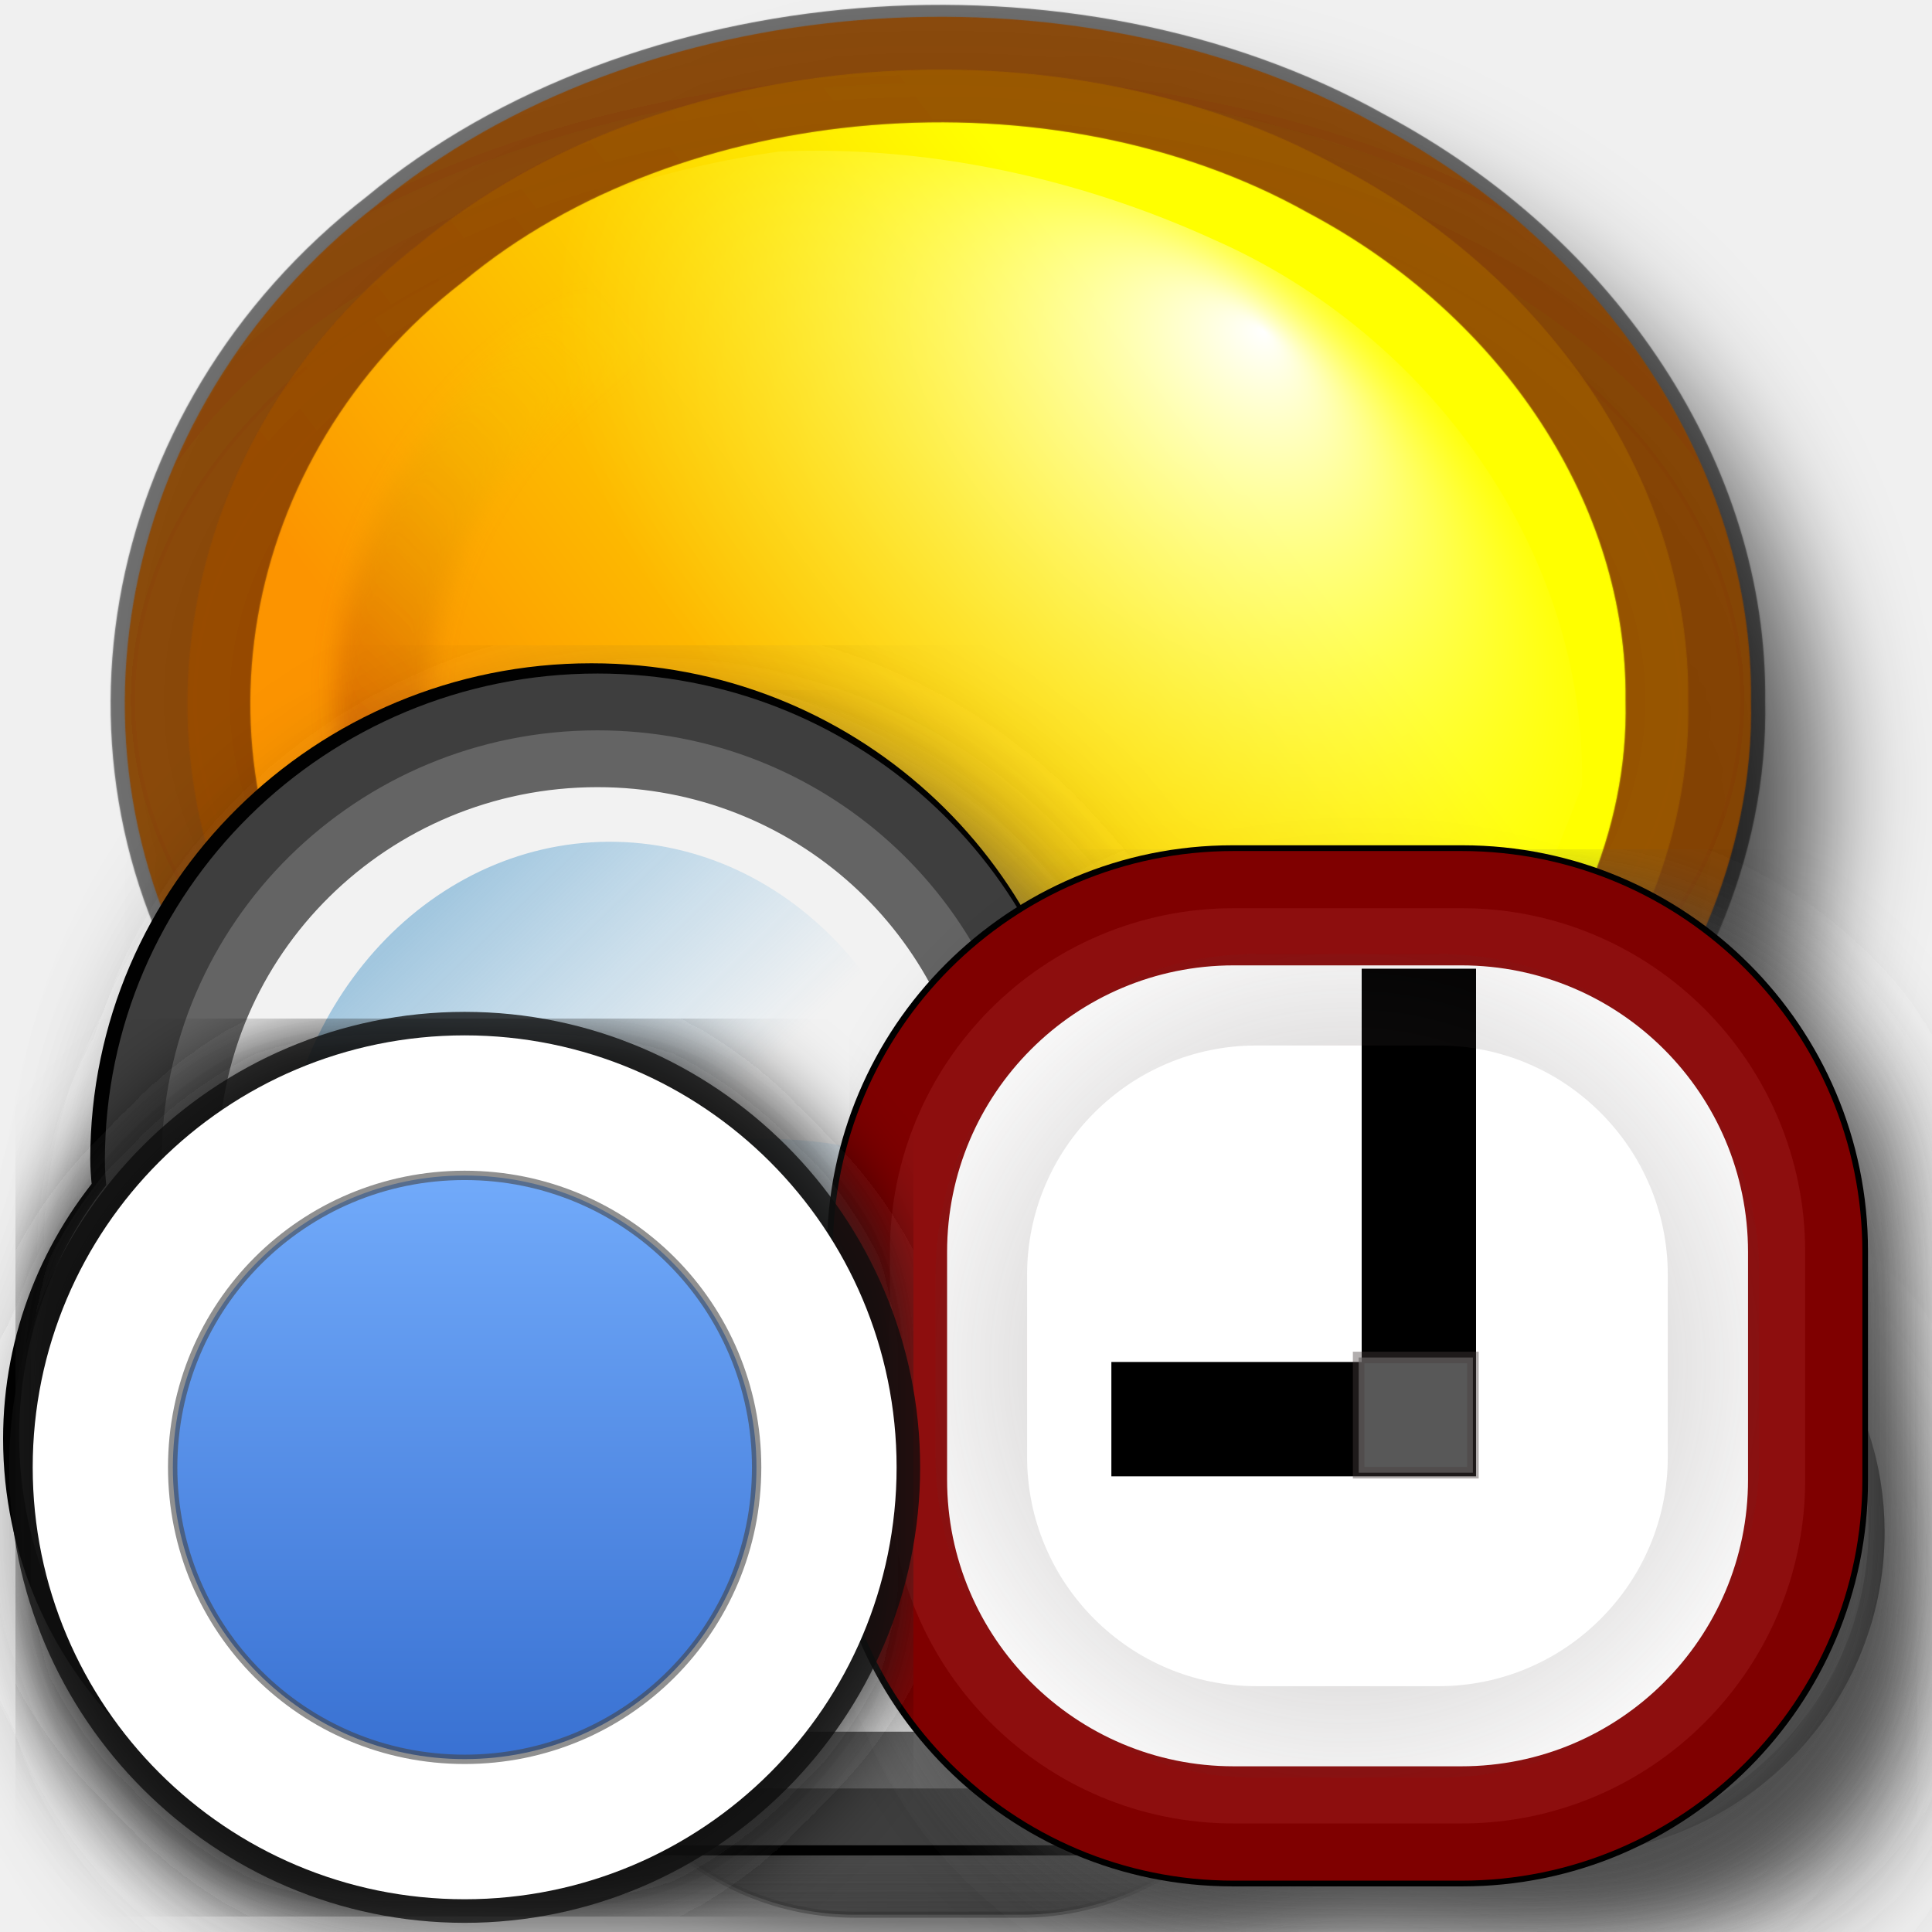
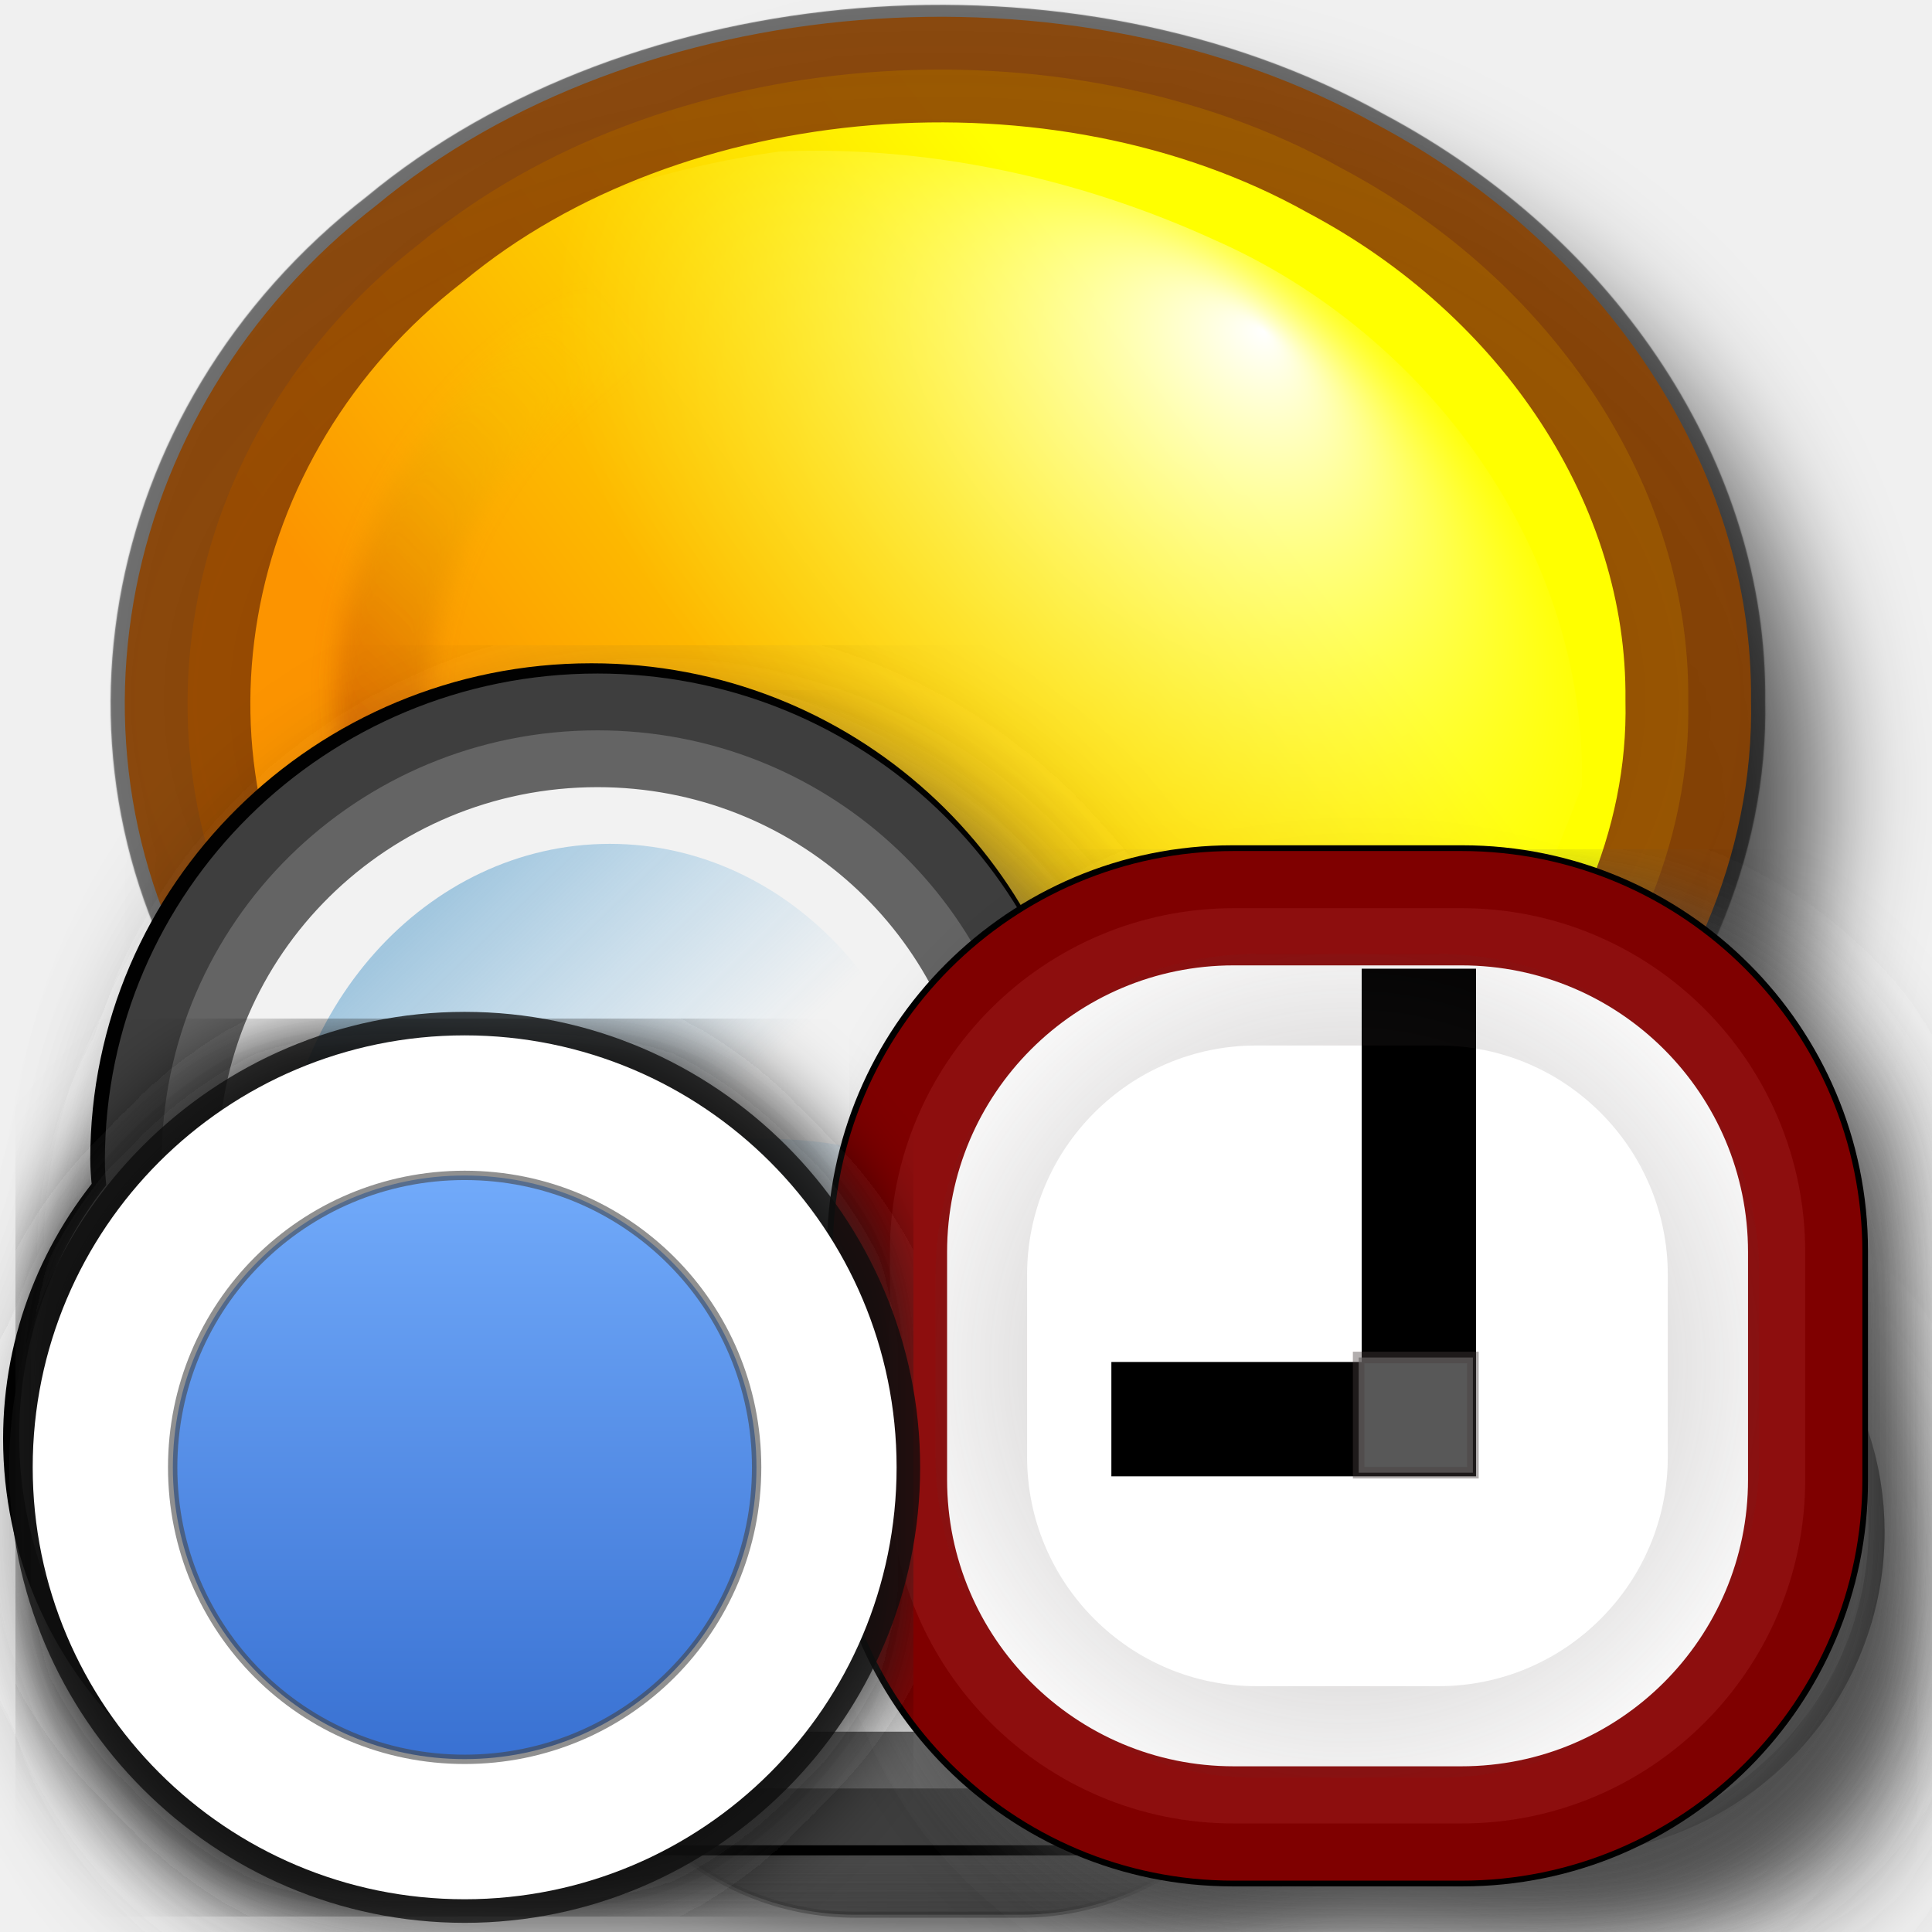
<svg xmlns="http://www.w3.org/2000/svg" xmlns:xlink="http://www.w3.org/1999/xlink" width="16" height="16" id="svg6020" version="1.0">
  <defs id="defs6022">
    <linearGradient id="linearGradient3605">
      <stop id="stop3607" offset="0" style="stop-color:#fc9400;stop-opacity:1" />
      <stop id="stop3609" offset="1" style="stop-color:#ffff00;stop-opacity:1;" />
    </linearGradient>
    <linearGradient id="linearGradient3894">
      <stop id="stop3896" offset="0" style="stop-color:#8d4402;stop-opacity:1;" />
      <stop id="stop3898" offset="1" style="stop-color:#8d4402;stop-opacity:0.764;" />
    </linearGradient>
    <linearGradient id="linearGradient6776">
      <stop id="stop6778" offset="0" style="stop-color:#ffd500;stop-opacity:1;" />
      <stop style="stop-color:#ba3d00;stop-opacity:0.498;" offset="0.368" id="stop6780" />
      <stop id="stop6782" offset="1" style="stop-color:#ffff00;stop-opacity:0;" />
    </linearGradient>
    <linearGradient id="linearGradient3682">
      <stop style="stop-color:#000000;stop-opacity:1;" offset="0" id="stop3684" />
      <stop style="stop-color:#000000;stop-opacity:0;" offset="1" id="stop3686" />
    </linearGradient>
    <linearGradient id="linearGradient8777">
      <stop id="stop8779" offset="0" style="stop-color:#ffffff;stop-opacity:1;" />
      <stop id="stop8781" offset="1" style="stop-color:#ffff49;stop-opacity:0;" />
    </linearGradient>
    <linearGradient id="linearGradient3488">
      <stop id="stop3490" offset="0" style="stop-color:#434343;stop-opacity:1;" />
      <stop id="stop3492" offset="1" style="stop-color:#1f1f1f;stop-opacity:1;" />
    </linearGradient>
    <linearGradient id="linearGradient8767">
      <stop offset="0" style="stop-color:#d8d8d8;stop-opacity:1;" id="stop8769" />
      <stop offset="1" style="stop-color:#383c47;stop-opacity:1;" id="stop8768" />
    </linearGradient>
    <linearGradient id="linearGradient3535">
      <stop id="stop3537" style="stop-color:#d8d8d8;stop-opacity:1;" offset="0" />
      <stop id="stop3539" style="stop-color:#383c47;stop-opacity:0.342;" offset="1" />
    </linearGradient>
    <filter height="1.24" y="-0.12" width="1.24" x="-0.12" id="filter3750">
      <feGaussianBlur id="feGaussianBlur3752" stdDeviation="0.472" />
    </filter>
    <linearGradient id="linearGradient3724">
      <stop id="stop3726" offset="0" style="stop-color:#326acd;stop-opacity:1;" />
      <stop id="stop3728" offset="1" style="stop-color:#78b1ff;stop-opacity:1;" />
    </linearGradient>
    <linearGradient id="linearGradient15677">
      <stop style="stop-color:#484040;stop-opacity:1;" offset="0" id="stop15679" />
      <stop style="stop-color:#484040;stop-opacity:0;" offset="1" id="stop15681" />
    </linearGradient>
    <filter id="filter16257" x="-0.12" width="1.24" y="-0.12" height="1.24">
      <feGaussianBlur stdDeviation="0.45" id="feGaussianBlur16259" />
    </filter>
    <filter id="filter14686" x="-0.093" width="1.185" y="-0.162" height="1.324">
      <feGaussianBlur stdDeviation="0.664" id="feGaussianBlur14688" />
    </filter>
    <filter id="filter14479" x="-0.094" width="1.189" y="-0.165" height="1.33">
      <feGaussianBlur stdDeviation="0.636" id="feGaussianBlur14481" />
    </filter>
    <linearGradient id="linearGradient5827">
      <stop id="stop5829" offset="0" style="stop-color:#46a3e0;stop-opacity:1;" />
      <stop id="stop5831" offset="1" style="stop-color:#46a3e0;stop-opacity:0" />
    </linearGradient>
    <linearGradient id="linearGradient25248">
      <stop style="stop-color:#1a6a9e;stop-opacity:1;" offset="0" id="stop25250" />
      <stop style="stop-color:#46a3e0;stop-opacity:0" offset="1" id="stop25252" />
    </linearGradient>
    <linearGradient id="linearGradient7643">
      <stop id="stop7645" offset="0" style="stop-color:#000000;stop-opacity:1;" />
      <stop id="stop7647" offset="1" style="stop-color:#000000;stop-opacity:0;" />
    </linearGradient>
    <filter id="filter6694">
      <feGaussianBlur id="feGaussianBlur6696" stdDeviation="0.007" />
    </filter>
    <filter id="filter3856">
      <feGaussianBlur id="feGaussianBlur3858" stdDeviation="0.48" />
    </filter>
    <filter id="filter6788">
      <feGaussianBlur id="feGaussianBlur6790" stdDeviation="0.096" />
    </filter>
    <linearGradient id="linearGradient3496">
      <stop id="stop3498" offset="0" style="stop-color:#000000;stop-opacity:1;" />
      <stop id="stop3500" offset="1" style="stop-color:#000000;stop-opacity:0;" />
    </linearGradient>
    <linearGradient id="linearGradient3356">
      <stop id="stop3358" offset="0" style="stop-color:#000000;stop-opacity:1;" />
      <stop id="stop3360" offset="1" style="stop-color:#000000;stop-opacity:0;" />
    </linearGradient>
    <radialGradient xlink:href="#linearGradient15677" id="radialGradient5574" gradientUnits="userSpaceOnUse" gradientTransform="matrix(1.138324,0,0,1.138324,-162.2075,57.0572)" cx="15.495" cy="23.726" fx="15.495" fy="23.726" r="3.6" />
    <linearGradient xlink:href="#linearGradient3724" id="linearGradient5576" gradientUnits="userSpaceOnUse" x1="-35.619" y1="28.317" x2="-35.619" y2="20.571" />
    <radialGradient xlink:href="#linearGradient7643" id="radialGradient5624" gradientUnits="userSpaceOnUse" gradientTransform="matrix(2.165856,1.2894503e-7,-9.2356321e-8,2.166671,17.1021,-11.46355)" cx="-14.669" cy="9.826" fx="-14.669" fy="9.826" r="6.884" />
    <linearGradient xlink:href="#linearGradient3682" id="linearGradient5626" gradientUnits="userSpaceOnUse" gradientTransform="translate(-0.28125,3.125e-2)" x1="-125.75" y1="-75.562" x2="-141.062" y2="-83.625" />
    <linearGradient xlink:href="#linearGradient3605" id="linearGradient5628" gradientUnits="userSpaceOnUse" x1="-17.81" y1="11.986" x2="-11.717" y2="8.087" />
    <radialGradient xlink:href="#linearGradient3894" id="radialGradient5630" gradientUnits="userSpaceOnUse" gradientTransform="matrix(-2.4313,1.8325218e-7,-2.0029616e-7,-1.929552,-50.34225,28.76672)" spreadMethod="reflect" cx="-14.671" cy="9.819" fx="-14.671" fy="9.819" r="6.885" />
    <radialGradient xlink:href="#linearGradient8777" id="radialGradient5632" gradientUnits="userSpaceOnUse" gradientTransform="matrix(0.4381231,0.4058587,0.2686471,-0.2337344,-141.6053,-85.40033)" cx="8.524" cy="14.238" fx="8.047" fy="20.606" r="8.502" />
    <linearGradient xlink:href="#linearGradient6776" id="linearGradient5634" gradientUnits="userSpaceOnUse" gradientTransform="matrix(1.146356,0,0,1.146356,16.84144,32.06539)" x1="-136.745" y1="-97.706" x2="-132.406" y2="-102.282" />
    <linearGradient xlink:href="#linearGradient3488" id="linearGradient5636" gradientUnits="userSpaceOnUse" x1="-138.246" y1="-76.256" x2="-132.246" y2="-76.256" />
    <radialGradient xlink:href="#linearGradient3496" id="radialGradient5638" gradientUnits="userSpaceOnUse" gradientTransform="matrix(1.795028,0,0,1.501902,107.5242,38.2732)" cx="-135.246" cy="-76.256" fx="-135.246" fy="-76.256" r="3.063" />
    <linearGradient xlink:href="#linearGradient8767" id="linearGradient5640" gradientUnits="userSpaceOnUse" gradientTransform="translate(33.48437,-0.40625)" spreadMethod="reflect" x1="-161.891" y1="-62.875" x2="-164.75" y2="-62.875" />
    <radialGradient xlink:href="#linearGradient3356" id="radialGradient5642" gradientUnits="userSpaceOnUse" gradientTransform="matrix(1.401776,0,0,1.061951,87.65912,3.488927)" cx="-154.75" cy="-62.875" fx="-154.75" fy="-62.875" r="2.062" />
    <linearGradient xlink:href="#linearGradient3535" id="linearGradient5644" gradientUnits="userSpaceOnUse" spreadMethod="reflect" x1="-128.447" y1="-64.192" x2="-131.386" y2="-64.192" />
    <linearGradient xlink:href="#linearGradient3535" id="linearGradient5646" gradientUnits="userSpaceOnUse" spreadMethod="reflect" x1="-128.425" y1="-62.39" x2="-131.258" y2="-62.39" />
    <linearGradient xlink:href="#linearGradient3535" id="linearGradient5648" gradientUnits="userSpaceOnUse" spreadMethod="reflect" x1="-128.431" y1="-63.591" x2="-131.373" y2="-63.591" />
    <linearGradient xlink:href="#linearGradient3535" id="linearGradient5650" gradientUnits="userSpaceOnUse" spreadMethod="reflect" x1="-128.359" y1="-62.99" x2="-131.385" y2="-62.99" />
    <linearGradient xlink:href="#linearGradient25248" id="linearGradient5652" gradientUnits="userSpaceOnUse" x1="-8.853" y1="-6.007" x2="-0.86" y2="3.3" />
    <linearGradient xlink:href="#linearGradient25248" id="linearGradient5654" gradientUnits="userSpaceOnUse" x1="-12.276" y1="3.916" x2="0.875" y2="0.851" />
    <linearGradient xlink:href="#linearGradient25248" id="linearGradient5656" gradientUnits="userSpaceOnUse" x1="8.918" y1="-6.919" x2="7.041" y2="-3.062" />
    <linearGradient xlink:href="#linearGradient25248" id="linearGradient5658" gradientUnits="userSpaceOnUse" x1="12.82" y1="-3.018" x2="8.287" y2="-1.328" />
    <linearGradient xlink:href="#linearGradient5827" id="linearGradient5660" gradientUnits="userSpaceOnUse" x1="7.88" y1="-9.597" x2="7.602" y2="-2.824" />
    <linearGradient xlink:href="#linearGradient25248" id="linearGradient5662" gradientUnits="userSpaceOnUse" x1="3.878" y1="5.28" x2="9.039" y2="0.477" />
    <linearGradient xlink:href="#linearGradient25248" id="linearGradient5664" gradientUnits="userSpaceOnUse" x1="-2.82" y1="-13.752" x2="-1.631" y2="-0.77" />
  </defs>
  <g id="layer1">
    <g id="g5728">
      <g id="g5693">
        <g id="g5666">
          <g transform="matrix(0.9999056,0,0,0.993687,143.001,89.14722)" id="g5412">
            <path style="fill:none;fill-opacity:1;fill-rule:evenodd;stroke:url(#radialGradient5624);stroke-width:1.063;stroke-linecap:square;stroke-linejoin:round;stroke-miterlimit:4;stroke-dasharray:none;stroke-opacity:1;filter:url(#filter6694)" d="M -8.318,9.819 C -8.264,12.697 -10.426,15.408 -13.237,16.01 C -15.89,16.669 -18.858,15.37 -20.183,12.981 C -21.643,10.536 -21.152,7.149 -19.055,5.221 C -17.028,3.218 -13.62,2.89 -11.248,4.467 C -9.445,5.606 -8.299,7.685 -8.318,9.819 z" id="path5414" transform="matrix(0.9954715,0,0,0.842322,-120.6432,-92.14911)" />
            <path style="fill:url(#linearGradient5626);fill-opacity:1;fill-rule:evenodd;stroke:none;stroke-width:1;stroke-linecap:butt;stroke-linejoin:miter;stroke-miterlimit:4;stroke-dasharray:none;stroke-opacity:1;filter:url(#filter3856)" d="M -134.344,-89.688 C -137.109,-89.719 -140.035,-88.169 -141.025,-85.487 C -141.89,-83.13 -140.973,-80.218 -138.806,-78.897 C -138.232,-78.411 -137.074,-78.456 -137.406,-77.452 C -137.36,-76.632 -137.513,-75.785 -137.284,-74.986 C -136.981,-74.072 -136.004,-73.518 -135.064,-73.625 C -134.278,-73.659 -133.476,-73.542 -132.705,-73.719 C -131.747,-74.005 -131.174,-75.029 -131.281,-75.998 C -131.28,-76.738 -131.283,-77.479 -131.289,-78.219 C -129.36,-78.84 -127.772,-80.51 -127.446,-82.537 C -127.038,-84.478 -127.79,-86.564 -129.294,-87.843 C -130.668,-89.066 -132.516,-89.691 -134.344,-89.688 z" id="path5416" transform="matrix(0.9563942,0,0,0.9563942,-6.18938,-3.209907)" />
-             <path style="fill:url(#linearGradient5628);fill-opacity:1;fill-rule:evenodd;stroke:url(#radialGradient5630);stroke-width:1.063;stroke-linecap:square;stroke-linejoin:round;stroke-miterlimit:4;stroke-dasharray:none;stroke-opacity:1;filter:url(#filter6694)" d="M -8.318,9.819 C -8.264,12.697 -10.426,15.408 -13.237,16.01 C -15.89,16.669 -18.858,15.37 -20.183,12.981 C -21.643,10.536 -21.152,7.149 -19.055,5.221 C -17.028,3.218 -13.62,2.89 -11.248,4.467 C -9.445,5.606 -8.299,7.685 -8.318,9.819 z" id="path5418" transform="matrix(0.9784021,0,0,0.8278787,-120.8936,-92.00719)" />
+             <path style="fill:url(#linearGradient5628);fill-opacity:1;fill-rule:evenodd;stroke:url(#radialGradient5630);stroke-width:1.063;stroke-linecap:square;stroke-linejoin:round;stroke-miterlimit:4;stroke-dasharray:none;stroke-opacity:1;" d="M -8.318,9.819 C -8.264,12.697 -10.426,15.408 -13.237,16.01 C -15.89,16.669 -18.858,15.37 -20.183,12.981 C -21.643,10.536 -21.152,7.149 -19.055,5.221 C -17.028,3.218 -13.62,2.89 -11.248,4.467 C -9.445,5.606 -8.299,7.685 -8.318,9.819 z" id="path5418" transform="matrix(0.9784021,0,0,0.8278787,-120.8936,-92.00719)" />
            <path style="fill:url(#radialGradient5632);fill-opacity:1;fill-rule:evenodd;stroke:none;stroke-width:0.997;stroke-linecap:butt;stroke-linejoin:round;stroke-miterlimit:4;stroke-dasharray:none;stroke-opacity:1;display:inline" d="M -129.912,-83.162 C -129.872,-85.127 -131.186,-86.929 -132.951,-87.712 C -134.071,-88.228 -135.325,-88.504 -136.557,-88.451 C -138.461,-88.187 -140.415,-87.194 -141.257,-85.384 C -142.322,-83.104 -141.701,-80.332 -140.247,-78.369 C -139.243,-76.984 -137.54,-75.904 -135.774,-76.232 C -133.831,-76.598 -132.457,-78.241 -131.482,-79.847 C -130.851,-80.897 -130.346,-82.018 -129.912,-83.162 z" id="path5420" />
            <path style="fill:url(#linearGradient5634);fill-opacity:1;fill-rule:evenodd;stroke:none;stroke-width:1.063;stroke-linecap:square;stroke-linejoin:round;stroke-miterlimit:4;stroke-dasharray:none;stroke-opacity:1;filter:url(#filter6788)" d="M -134.931,-88.752 C -137.085,-88.783 -139.405,-87.512 -140.016,-85.348 C -140.532,-83.606 -139.558,-81.721 -138.047,-80.821 C -135.636,-79.264 -131.969,-79.788 -130.364,-82.257 C -129.389,-83.688 -129.588,-85.732 -130.769,-86.985 C -131.805,-88.156 -133.386,-88.756 -134.931,-88.752 z M -134.931,-88.072 C -133.084,-88.106 -131.087,-86.986 -130.628,-85.107 C -130.212,-83.513 -131.219,-81.85 -132.65,-81.161 C -134.754,-80.05 -137.771,-80.664 -138.956,-82.82 C -139.725,-84.163 -139.303,-85.958 -138.126,-86.922 C -137.254,-87.69 -136.085,-88.074 -134.931,-88.072 z" id="path5422" transform="matrix(0.9563942,0,0,0.9563942,-6.189376,-3.209907)" />
            <path style="fill:url(#linearGradient5636);fill-opacity:1;fill-rule:evenodd;stroke:url(#radialGradient5638);stroke-width:0.05;stroke-linecap:square;stroke-linejoin:miter;stroke-miterlimit:4;stroke-dasharray:none;stroke-opacity:1" d="M -138.246,-78.756 L -138.246,-78.381 L -138.246,-76.444 L -138.246,-76.381 L -138.246,-76.069 L -138.246,-76.006 C -138.213,-74.762 -137.185,-73.756 -135.933,-73.756 L -134.558,-73.756 C -133.307,-73.756 -132.279,-74.762 -132.246,-76.006 C -132.245,-76.027 -132.246,-76.048 -132.246,-76.069 L -132.246,-76.444 L -132.246,-78.381 L -132.246,-78.756 L -132.621,-78.756 L -134.558,-78.756 L -135.933,-78.756 L -137.871,-78.756 L -138.246,-78.756 z" id="path5424" />
            <g id="g5426" transform="translate(-5.98036,-12.97503)">
              <path id="path5428" d="M -131.266,-64.781 L -127.266,-64.781 C -127.266,-64.045 -127.266,-64.205 -127.266,-63.469 L -127.266,-63.094 C -127.266,-62.358 -127.842,-61.781 -128.578,-61.781 L -129.953,-61.781 C -130.689,-61.781 -131.266,-62.358 -131.266,-63.094 L -131.266,-63.469 C -131.266,-64.205 -131.266,-64.045 -131.266,-64.781 z" style="fill:url(#linearGradient5640);fill-opacity:1;fill-rule:evenodd;stroke:url(#radialGradient5642);stroke-width:0.2;stroke-linecap:square;stroke-linejoin:miter;stroke-miterlimit:4;stroke-dasharray:none;stroke-opacity:1" />
              <rect ry="0.095" y="-64.287" x="-131.07" height="0.189" width="3.609" id="rect5430" style="opacity:1;fill:#000000;fill-opacity:0.525;fill-rule:evenodd;stroke:url(#linearGradient5644);stroke-width:0.1;stroke-linecap:square;stroke-linejoin:miter;stroke-miterlimit:4;stroke-dasharray:none;stroke-opacity:1" />
              <rect ry="0.1" y="-62.49" x="-130.797" height="0.199" width="3.063" id="rect5432" style="opacity:1;fill:#000000;fill-opacity:0.524;fill-rule:evenodd;stroke:url(#linearGradient5646);stroke-width:0.1;stroke-linecap:butt;stroke-linejoin:round;stroke-miterlimit:4;stroke-dasharray:none;stroke-dashoffset:0;stroke-opacity:1" />
              <rect ry="0.095" y="-63.686" x="-131.07" height="0.189" width="3.609" id="rect5434" style="opacity:1;fill:#000000;fill-opacity:0.525;fill-rule:evenodd;stroke:url(#linearGradient5648);stroke-width:0.1;stroke-linecap:square;stroke-linejoin:miter;stroke-miterlimit:4;stroke-dasharray:none;stroke-opacity:1" />
              <rect ry="0.095" y="-63.085" x="-131.07" height="0.189" width="3.609" id="rect5436" style="opacity:1;fill:#000000;fill-opacity:0.525;fill-rule:evenodd;stroke:url(#linearGradient5650);stroke-width:0.1;stroke-linecap:square;stroke-linejoin:miter;stroke-miterlimit:4;stroke-dasharray:none;stroke-opacity:1" />
            </g>
          </g>
          <g transform="translate(56.24713,8.40943)" id="g25254">
            <path style="fill:#4a4a4a;fill-opacity:1;fill-rule:evenodd;stroke:#4a4a4a;stroke-width:0.943;stroke-linecap:butt;stroke-linejoin:round;stroke-miterlimit:2;stroke-dasharray:none;stroke-dashoffset:0;stroke-opacity:1;filter:url(#filter14479)" d="M 4.751,7.297 C 2.639,7.297 0.924,8.811 0.924,10.675 C 0.924,10.787 0.944,10.899 0.956,11.008 C 0.469,11.495 0.172,12.135 0.172,12.835 C 0.172,14.364 1.577,15.604 3.308,15.604 L 13.032,15.604 C 13.053,15.605 13.074,15.604 13.095,15.604 C 14.376,15.604 15.416,14.686 15.416,13.555 C 15.416,12.667 14.775,11.928 13.879,11.645 C 13.765,10.3 12.514,9.235 10.962,9.235 C 9.961,9.235 9.08,9.669 8.547,10.343 C 8.358,8.634 6.737,7.297 4.751,7.297 z" id="path14475" transform="matrix(0.8881012,0,0,0.9935342,-55.35172,-8.576127)" />
            <path style="fill:#4a4a4a;fill-opacity:1;fill-rule:evenodd;stroke:#4a4a4a;stroke-width:1.001;stroke-linecap:butt;stroke-linejoin:round;stroke-miterlimit:2;stroke-dasharray:none;stroke-dashoffset:0;stroke-opacity:1;filter:url(#filter14686)" d="M 5.126,6.978 C 2.883,6.978 1.063,8.585 1.063,10.565 C 1.063,10.684 1.083,10.802 1.096,10.918 C 0.579,11.436 0.263,12.114 0.263,12.858 C 0.263,14.481 1.755,15.798 3.594,15.798 L 10.422,15.798 C 10.422,15.798 10.879,15.4 11.311,15.002 C 12.096,14.277 11.289,15.836 13.918,15.798 C 13.94,15.798 13.962,15.798 13.985,15.798 C 15.345,15.798 16.449,14.823 16.449,13.622 C 16.449,12.679 15.769,11.895 14.817,11.594 C 14.696,10.166 13.368,9.036 11.72,9.036 C 10.657,9.036 9.722,9.497 9.156,10.212 C 8.955,8.397 7.234,6.978 5.126,6.978 z" id="path14664" transform="matrix(0.8881012,0,0,0.9935342,-55.35172,-8.576127)" />
            <path style="fill:#4d4d4d;fill-opacity:1;fill-rule:evenodd;stroke:#010101;stroke-width:0.957;stroke-linecap:butt;stroke-linejoin:round;stroke-miterlimit:2;stroke-dasharray:none;stroke-dashoffset:0;stroke-opacity:1" d="M -51.349,-2.438 C -53.376,-2.438 -55.021,-0.813 -55.021,1.188 C -55.021,1.308 -55.002,1.427 -54.99,1.545 C -55.457,2.068 -55.743,2.754 -55.743,3.506 C -55.743,5.146 -54.395,6.478 -52.734,6.478 L -46.564,6.478 C -46.564,6.478 -46.15,6.075 -45.761,5.673 C -45.051,4.94 -45.78,6.517 -43.405,6.478 C -43.385,6.478 -43.365,6.478 -43.345,6.478 C -42.115,6.478 -41.118,5.493 -41.118,4.279 C -41.118,3.325 -41.733,2.533 -42.592,2.228 C -42.702,0.785 -43.902,-0.357 -45.391,-0.357 C -46.351,-0.357 -47.197,0.108 -47.708,0.831 C -47.889,-1.003 -49.444,-2.438 -51.349,-2.438 z" id="path14662" />
            <path style="fill:#f2f2f2;fill-opacity:1;fill-rule:evenodd;stroke:#4a4a4a;stroke-width:0.941;stroke-linecap:butt;stroke-linejoin:round;stroke-miterlimit:2;stroke-dasharray:none;stroke-dashoffset:0;stroke-opacity:0.84" d="M -51.299,-2.361 C -53.291,-2.361 -54.908,-0.765 -54.908,1.202 C -54.908,1.32 -54.89,1.438 -54.878,1.553 C -55.337,2.067 -55.618,2.742 -55.618,3.481 C -55.618,5.093 -54.293,6.402 -52.66,6.402 L -46.596,6.402 C -46.596,6.402 -46.19,6.006 -45.806,5.61 C -45.109,4.89 -45.825,6.44 -43.491,6.402 C -43.471,6.402 -43.452,6.402 -43.432,6.402 C -42.224,6.402 -41.243,5.433 -41.243,4.24 C -41.243,3.303 -41.847,2.524 -42.692,2.225 C -42.8,0.806 -43.979,-0.317 -45.443,-0.317 C -46.387,-0.317 -47.218,0.141 -47.72,0.852 C -47.899,-0.951 -49.427,-2.361 -51.299,-2.361 z" id="path14422" />
-             <path style="fill:none;fill-opacity:1;fill-rule:evenodd;stroke:url(#linearGradient5652);stroke-width:3.124;stroke-linecap:butt;stroke-linejoin:round;stroke-miterlimit:2;stroke-dasharray:none;stroke-dashoffset:0;stroke-opacity:1" id="path14483" d="M 4.543,1.812 A 3.668,3.668 0 1 1 4.543,1.753" transform="matrix(0.5261423,0,0,0.5886045,-51.65658,0.5908737)" />
-             <path style="fill:none;fill-opacity:1;fill-rule:evenodd;stroke:url(#linearGradient5654);stroke-width:5.558;stroke-linecap:butt;stroke-linejoin:round;stroke-miterlimit:2;stroke-dasharray:none;stroke-dashoffset:0;stroke-opacity:1" id="path14501" d="M 4.543,1.812 A 3.668,3.668 0 1 1 -2.793,1.812 A 3.668,3.668 0 1 1 4.543,1.812 z" transform="matrix(0.3503486,0,0,0.2907584,-52.86779,2.981708)" />
-             <path style="fill:none;fill-opacity:1;fill-rule:evenodd;stroke:url(#linearGradient5656);stroke-width:0.745;stroke-linecap:butt;stroke-linejoin:miter;stroke-miterlimit:2;stroke-dasharray:none;stroke-dashoffset:0;stroke-opacity:0.84" id="path14616" d="M 8.661,-3.062 A 1.286,1.125 0 1 1 6.089,-3.062 A 1.286,1.125 0 1 1 8.661,-3.062 z" transform="matrix(1.19182,0,0,1.33331,-54.28622,6.68081)" />
-             <path style="fill:none;fill-opacity:1;fill-rule:evenodd;stroke:url(#linearGradient5658);stroke-width:1.357;stroke-linecap:butt;stroke-linejoin:miter;stroke-miterlimit:2;stroke-dasharray:none;stroke-dashoffset:0;stroke-opacity:0.84" id="path14626" d="M 10.285,-1.328 A 1.316,1.316 0 1 1 7.653,-1.328 A 1.316,1.316 0 1 1 10.285,-1.328 z" transform="matrix(0.7590361,0,0,0.732223,-50.47501,5.261585)" />
-             <path style="fill:none;fill-opacity:1;fill-rule:evenodd;stroke:url(#linearGradient5660);stroke-width:0.745;stroke-linecap:butt;stroke-linejoin:miter;stroke-miterlimit:2;stroke-dasharray:none;stroke-dashoffset:0;stroke-opacity:0.84" id="path14636" d="M 8.661,-3.062 A 1.286,1.125 0 1 1 6.089,-3.062 A 1.286,1.125 0 1 1 8.661,-3.062 z" transform="matrix(1.231159,-0.9571932,1.29337,0.9111524,-55.31239,12.96556)" />
-             <path style="fill:none;fill-opacity:1;fill-rule:evenodd;stroke:url(#linearGradient5662);stroke-width:1.723;stroke-linecap:butt;stroke-linejoin:miter;stroke-miterlimit:2;stroke-dasharray:none;stroke-dashoffset:0;stroke-opacity:0.84" id="path14640" d="M 9.58,1.008 A 0.984,0.969 0 1 1 8.484,-0.117" transform="matrix(0,1.223773,-1.174257,0,-46.24709,-6.424603)" />
-             <path style="fill:none;fill-opacity:1;fill-rule:evenodd;stroke:url(#linearGradient5664);stroke-width:1.93;stroke-linecap:butt;stroke-linejoin:round;stroke-miterlimit:2;stroke-dasharray:none;stroke-dashoffset:0;stroke-opacity:1" id="path14650" d="M 4.543,1.812 A 3.668,3.668 0 1 1 4.543,1.753" transform="matrix(-0.2457708,-0.4352887,0.3890962,-0.2749481,-51.27938,4.300797)" />
+             <path style="fill:none;fill-opacity:1;fill-rule:evenodd;stroke:url(#linearGradient5652);stroke-width:3.124;stroke-linecap:butt;stroke-linejoin:round;stroke-miterlimit:2;stroke-dasharray:none;stroke-dashoffset:0;stroke-opacity:1" id="path14483" d="M 4.543,1.812 C 4.543,3.838 2.901,5.481 0.875,5.481 C -1.151,5.481 -2.793,3.838 -2.793,1.812 C -2.793,-0.213 -1.151,-1.856 0.875,-1.856 C 2.878,-1.856 4.51,-0.25 4.543,1.753" transform="matrix(0.5261423,0,0,0.5886045,-51.65658,0.5908737)" />
+             <path style="fill:none;fill-opacity:1;fill-rule:evenodd;stroke:url(#linearGradient5654);stroke-width:5.558;stroke-linecap:butt;stroke-linejoin:round;stroke-miterlimit:2;stroke-dasharray:none;stroke-dashoffset:0;stroke-opacity:1" id="path14501" d="M 4.543,1.812 C 4.543,3.838 2.901,5.481 0.875,5.481 C -1.151,5.481 -2.793,3.838 -2.793,1.812 C -2.793,-0.213 -1.151,-1.856 0.875,-1.856 C 2.901,-1.856 4.543,-0.213 4.543,1.812 z" transform="matrix(0.3503486,0,0,0.2907584,-52.86779,2.981708)" />
+             <path style="fill:none;fill-opacity:1;fill-rule:evenodd;stroke:url(#linearGradient5656);stroke-width:0.745;stroke-linecap:butt;stroke-linejoin:miter;stroke-miterlimit:2;stroke-dasharray:none;stroke-dashoffset:0;stroke-opacity:0.84" id="path14616" d="M 8.661,-3.062 C 8.661,-2.441 8.085,-1.938 7.375,-1.938 C 6.665,-1.938 6.089,-2.441 6.089,-3.062 C 6.089,-3.684 6.665,-4.188 7.375,-4.188 C 8.085,-4.188 8.661,-3.684 8.661,-3.062 z" transform="matrix(1.19182,0,0,1.33331,-54.28622,6.68081)" />
+             <path style="fill:none;fill-opacity:1;fill-rule:evenodd;stroke:url(#linearGradient5658);stroke-width:1.357;stroke-linecap:butt;stroke-linejoin:miter;stroke-miterlimit:2;stroke-dasharray:none;stroke-dashoffset:0;stroke-opacity:0.84" id="path14626" d="M 10.285,-1.328 C 10.285,-0.601 9.696,-0.012 8.969,-0.012 C 8.242,-0.012 7.653,-0.601 7.653,-1.328 C 7.653,-2.055 8.242,-2.644 8.969,-2.644 C 9.696,-2.644 10.285,-2.055 10.285,-1.328 z" transform="matrix(0.7590361,0,0,0.732223,-50.47501,5.261585)" />
+             <path style="fill:none;fill-opacity:1;fill-rule:evenodd;stroke:url(#linearGradient5660);stroke-width:0.745;stroke-linecap:butt;stroke-linejoin:miter;stroke-miterlimit:2;stroke-dasharray:none;stroke-dashoffset:0;stroke-opacity:0.84" id="path14636" d="M 8.661,-3.062 C 8.661,-2.441 8.085,-1.938 7.375,-1.938 C 6.665,-1.938 6.089,-2.441 6.089,-3.062 C 6.089,-3.684 6.665,-4.188 7.375,-4.188 C 8.085,-4.188 8.661,-3.684 8.661,-3.062 z" transform="matrix(1.231159,-0.9571932,1.29337,0.9111524,-55.31239,12.96556)" />
+             <path style="fill:none;fill-opacity:1;fill-rule:evenodd;stroke:url(#linearGradient5662);stroke-width:1.723;stroke-linecap:butt;stroke-linejoin:miter;stroke-miterlimit:2;stroke-dasharray:none;stroke-dashoffset:0;stroke-opacity:0.84" id="path14640" d="M 9.58,1.008 C 9.488,1.535 8.979,1.889 8.443,1.799 C 7.907,1.708 7.547,1.207 7.639,0.68 C 7.712,0.261 8.055,-0.063 8.484,-0.117" transform="matrix(0,1.223773,-1.174257,0,-46.24709,-6.424603)" />
+             <path style="fill:none;fill-opacity:1;fill-rule:evenodd;stroke:url(#linearGradient5664);stroke-width:1.93;stroke-linecap:butt;stroke-linejoin:round;stroke-miterlimit:2;stroke-dasharray:none;stroke-dashoffset:0;stroke-opacity:1" id="path14650" d="M 4.543,1.812 C 4.543,3.838 2.901,5.481 0.875,5.481 C -1.151,5.481 -2.793,3.838 -2.793,1.812 C -2.793,-0.213 -1.151,-1.856 0.875,-1.856 C 2.878,-1.856 4.51,-0.25 4.543,1.753" transform="matrix(-0.2457708,-0.4352887,0.3890962,-0.2749481,-51.27938,4.300797)" />
          </g>
        </g>
        <g id="g16301" transform="translate(155.7289,-72.75373)">
          <rect transform="matrix(0.9474535,0,0,0.9474535,-6.934915,4.041931)" ry="3.006" y="80.91" x="-148.659" height="8" width="8" id="rect16253" style="fill:#4d4d4d;fill-opacity:1;fill-rule:evenodd;stroke:#4d4d4d;stroke-width:1;stroke-linecap:butt;stroke-linejoin:miter;stroke-miterlimit:2;stroke-dasharray:none;stroke-dashoffset:0;stroke-opacity:0.882;filter:url(#filter16257)" />
          <rect ry="2.88" y="80.233" x="-148.402" height="7.664" width="7.664" id="rect15669" style="fill:#4a4a4a;fill-opacity:1;fill-rule:evenodd;stroke:#000000;stroke-width:0.958;stroke-linecap:butt;stroke-linejoin:miter;stroke-miterlimit:2;stroke-dasharray:none;stroke-dashoffset:0;stroke-opacity:1" />
          <rect ry="2.848" y="80.275" x="-148.359" height="7.58" width="7.58" id="rect15655" style="fill:#ffffff;fill-opacity:1;fill-rule:evenodd;stroke:#870101;stroke-width:0.947;stroke-linecap:butt;stroke-linejoin:miter;stroke-miterlimit:2;stroke-dasharray:none;stroke-dashoffset:0;stroke-opacity:0.944" />
          <path id="rect15651" d="M -144.452,80.776 L -144.452,84.033 L -146.525,84.033 L -146.525,84.98 L -143.505,84.98 L -143.505,84.951 L -143.505,84.033 L -143.505,80.776 L -144.452,80.776 z" style="fill:#000000;fill-opacity:1;fill-rule:evenodd;stroke:none;stroke-width:0.095;stroke-linecap:butt;stroke-linejoin:miter;stroke-miterlimit:2;stroke-dasharray:none;stroke-dashoffset:0;stroke-opacity:0.205" />
          <rect ry="2.279" y="81.033" x="-147.602" height="6.064" width="6.064" id="rect15673" style="fill:none;fill-opacity:1;fill-rule:evenodd;stroke:url(#radialGradient5574);stroke-width:0.758;stroke-linecap:butt;stroke-linejoin:miter;stroke-miterlimit:2;stroke-dasharray:none;stroke-dashoffset:0;stroke-opacity:0.419" />
          <path id="rect15696" d="M -144.477,83.996 L -144.477,84.95 L -143.531,84.95 L -143.531,83.996 L -144.477,83.996 z" style="fill:#808080;fill-opacity:0.685;fill-rule:evenodd;stroke:#484040;stroke-width:0.096;stroke-linecap:butt;stroke-linejoin:miter;stroke-miterlimit:2;stroke-dasharray:none;stroke-dashoffset:0;stroke-opacity:0.419" />
        </g>
      </g>
      <g transform="matrix(0.7737791,0,0,0.7737791,-197.904,25.09191)" id="g3922">
-         <path style="fill:#808080;fill-opacity:1;fill-rule:evenodd;stroke:#1b1b1b;stroke-width:2.2;stroke-linecap:butt;stroke-linejoin:round;stroke-miterlimit:4;stroke-dasharray:none;stroke-dashoffset:0;stroke-opacity:1;filter:url(#filter3750)" id="path3924" d="M -31.746,24.444 A 3.873,3.873 0 1 1 -39.492,24.444 A 3.873,3.873 0 1 1 -31.746,24.444 z" transform="translate(296.355,-41.16747)" />
+         <path style="fill:#808080;fill-opacity:1;fill-rule:evenodd;stroke:#1b1b1b;stroke-width:2.2;stroke-linecap:butt;stroke-linejoin:round;stroke-miterlimit:4;stroke-dasharray:none;stroke-dashoffset:0;stroke-opacity:1;filter:url(#filter3750)" id="path3924" d="M -31.746,24.444 C -31.746,26.583 -33.48,28.317 -35.619,28.317 C -37.758,28.317 -39.492,26.583 -39.492,24.444 C -39.492,22.305 -37.758,20.571 -35.619,20.571 C -33.48,20.571 -31.746,22.305 -31.746,24.444 z" transform="translate(296.355,-41.16747)" />
        <path style="fill:none;fill-opacity:1;fill-rule:evenodd;stroke:#0e0e0e;stroke-width:0.5;stroke-linecap:butt;stroke-linejoin:round;stroke-miterlimit:4;stroke-dasharray:none;stroke-dashoffset:0;stroke-opacity:0.781" d="M 260.736,-21.348 C 258.192,-21.348 256.111,-19.267 256.111,-16.723 C 256.111,-14.179 258.192,-12.098 260.736,-12.098 C 263.28,-12.098 265.361,-14.179 265.361,-16.723 C 265.361,-19.267 263.28,-21.348 260.736,-21.348 z" id="path3926" />
-         <path style="fill:url(#linearGradient5576);fill-opacity:1;fill-rule:evenodd;stroke:#ffffff;stroke-width:1.5;stroke-linecap:butt;stroke-linejoin:round;stroke-miterlimit:4;stroke-dasharray:none;stroke-dashoffset:0;stroke-opacity:1" id="path3928" d="M -31.746,24.444 A 3.873,3.873 0 1 1 -39.492,24.444 A 3.873,3.873 0 1 1 -31.746,24.444 z" transform="translate(296.355,-41.16747)" />
+         <path style="fill:url(#linearGradient5576);fill-opacity:1;fill-rule:evenodd;stroke:#ffffff;stroke-width:1.5;stroke-linecap:butt;stroke-linejoin:round;stroke-miterlimit:4;stroke-dasharray:none;stroke-dashoffset:0;stroke-opacity:1" id="path3928" d="M -31.746,24.444 C -31.746,26.583 -33.48,28.317 -35.619,28.317 C -37.758,28.317 -39.492,26.583 -39.492,24.444 C -39.492,22.305 -37.758,20.571 -35.619,20.571 C -33.48,20.571 -31.746,22.305 -31.746,24.444 z" transform="translate(296.355,-41.16747)" />
        <path style="fill:none;fill-opacity:1;fill-rule:evenodd;stroke:#454545;stroke-width:0.1;stroke-linecap:butt;stroke-linejoin:round;stroke-miterlimit:4;stroke-dasharray:none;stroke-dashoffset:0;stroke-opacity:0.597" d="M 260.736,-19.848 C 262.468,-19.848 263.861,-18.455 263.861,-16.723 C 263.861,-14.991 262.468,-13.598 260.736,-13.598 C 259.004,-13.598 257.611,-14.991 257.611,-16.723 C 257.611,-18.455 259.004,-19.848 260.736,-19.848 z" id="path3930" />
      </g>
    </g>
  </g>
</svg>
